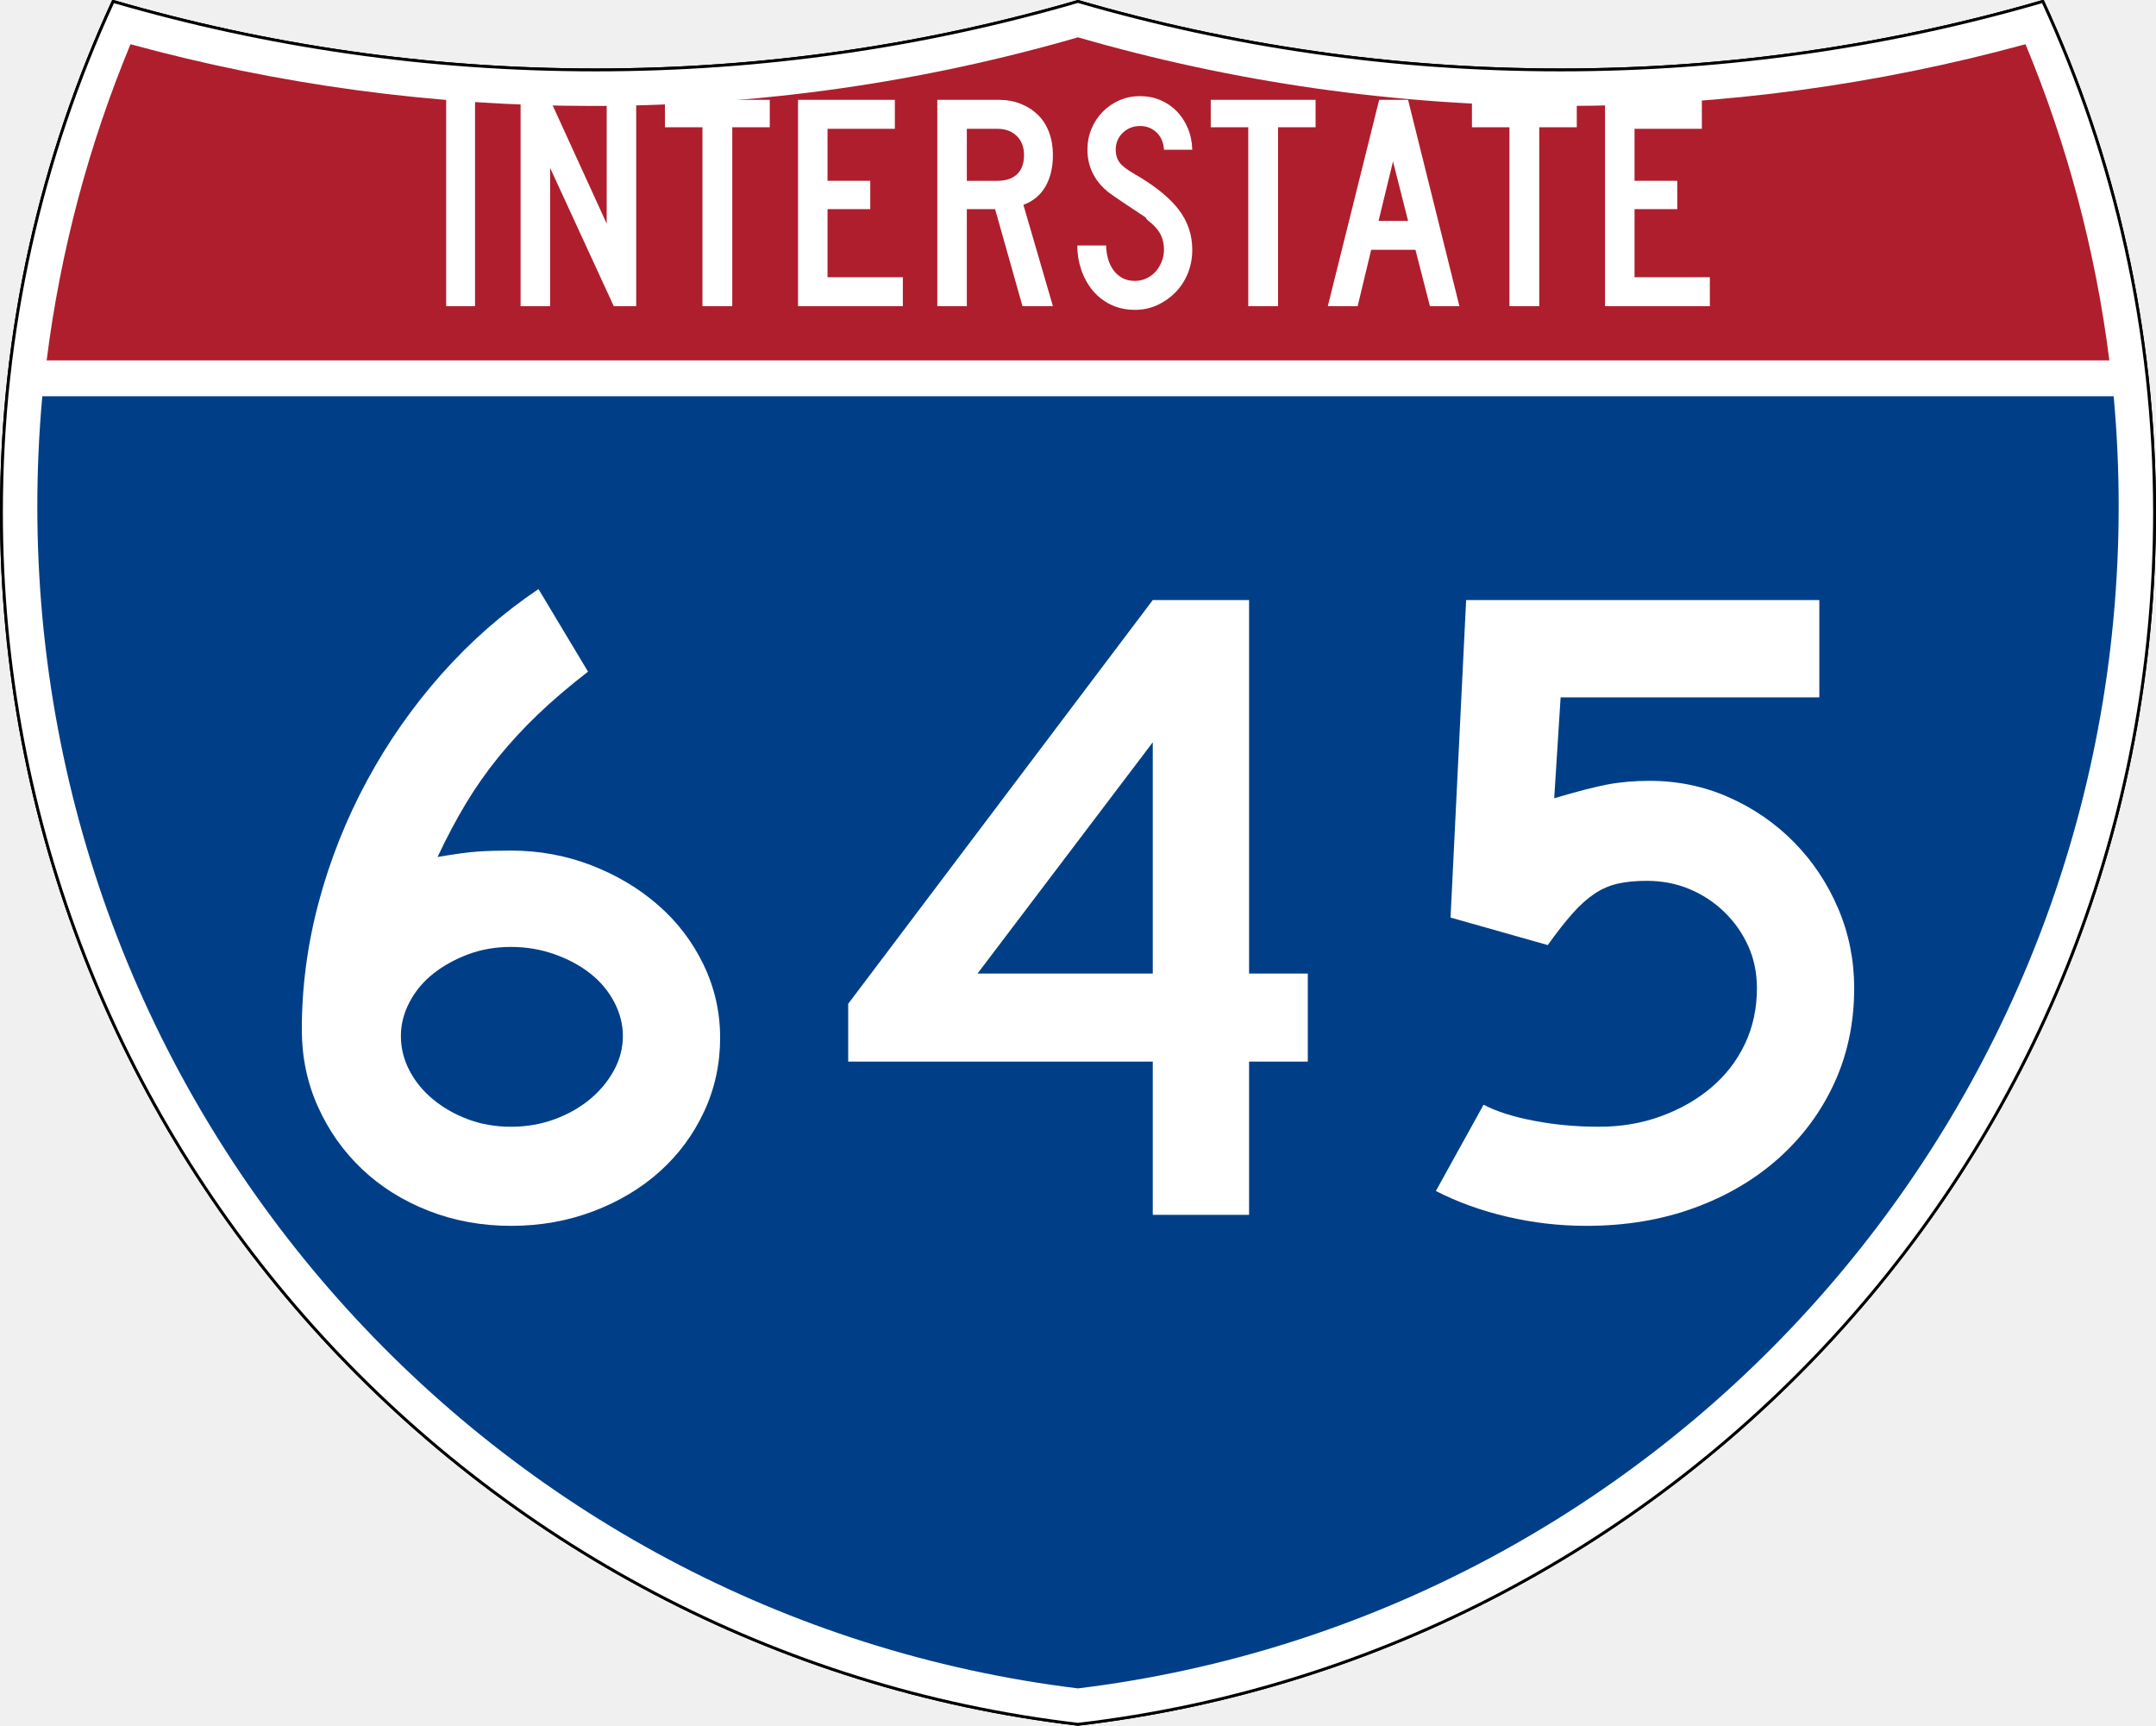
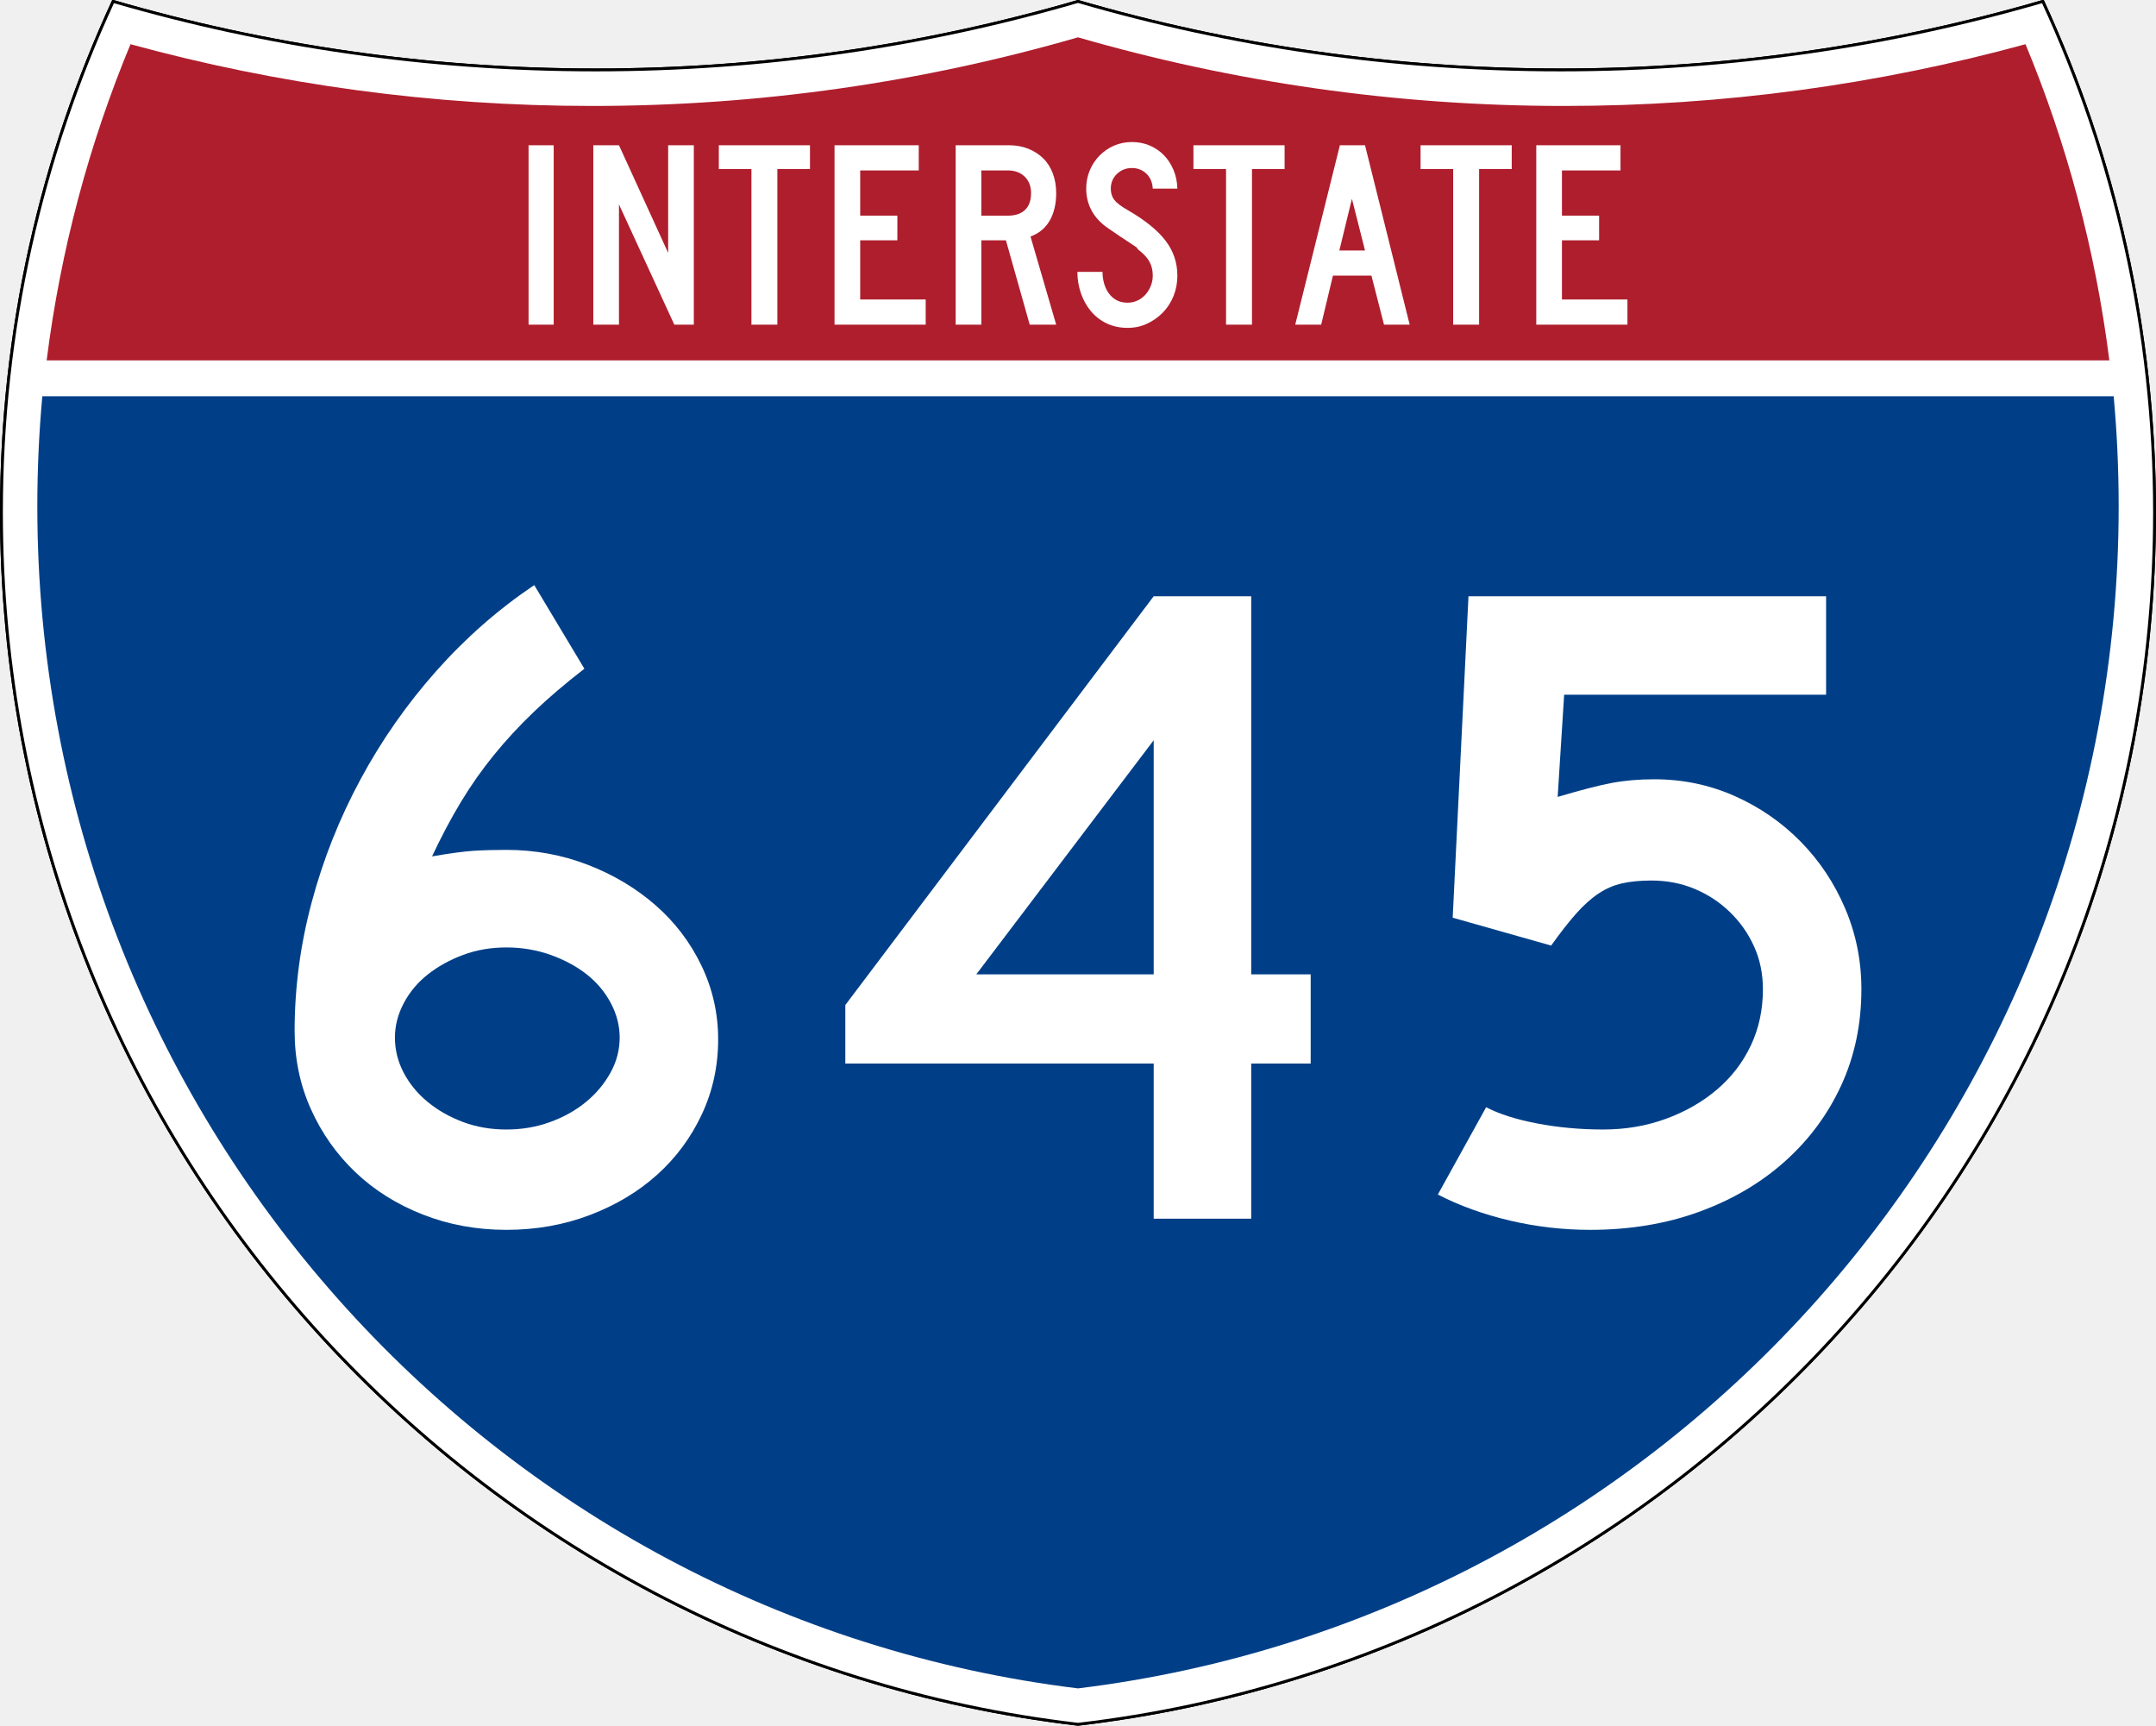
<svg xmlns="http://www.w3.org/2000/svg" width="751" height="601" viewBox="0 0 750 599.999" id="Layer_1" xml:space="preserve">
  <g transform="matrix(0.998668,0,0,0.99867,0.499334,0.398971)" id="g5" style="fill:#ffffff;fill-opacity:1;stroke:#000000;stroke-width:1;stroke-miterlimit:4;stroke-opacity:1;stroke-dasharray:none">
    <path d="M 38.915,0 C 92.236,15.525 148.625,23.85 206.958,23.85 265.291,23.85 321.679,15.525 375,4.883e-4 428.32,15.525 484.709,23.85 543.042,23.85 601.375,23.85 657.764,15.525 711.084,0 736.064,54.121 750,114.388 750,177.909 750,395.718 586.16,575.254 375,599.999 163.839,575.254 0,395.718 0,177.909 0,114.388 13.935,54.121 38.915,0 z" id="path7" style="fill:#ffffff;fill-opacity:1;stroke:#000000;stroke-width:1;stroke-miterlimit:4;stroke-opacity:1;stroke-dasharray:none" />
    <path d="M 38.915,0 C 92.236,15.525 148.625,23.85 206.958,23.85 265.291,23.85 321.679,15.525 375,4.883e-4 428.32,15.525 484.709,23.85 543.042,23.85 601.375,23.85 657.764,15.525 711.084,0 736.064,54.121 750,114.388 750,177.909 750,395.718 586.16,575.254 375,599.999 163.839,575.254 0,395.718 0,177.909 0,114.388 13.935,54.121 38.915,0 z" id="path9" style="fill:#ffffff;fill-opacity:1;stroke:#000000;stroke-width:1;stroke-linecap:round;stroke-linejoin:round;stroke-miterlimit:4;stroke-opacity:1;stroke-dasharray:none" />
  </g>
  <g transform="matrix(1.0056,0,0,1.01014,-2.10137,-3.70189)" id="g11" style="fill:#003f87;fill-opacity:1">
    <path d="m 15,177.909 c 0,-12.782 0.585,-25.427 1.729,-37.91 l 716.542,0 C 734.415,152.482 735,165.127 735,177.909 735,387.423 577.855,560.229 375,584.891 172.145,560.229 15,387.423 15,177.909 z" id="path13" style="fill:#003f87;fill-opacity:1" />
  </g>
  <g transform="matrix(1.00604,0,0,1.02708,-2.2645,-3.1523)" id="g15" style="fill:#af1e2d;fill-opacity:1">
    <path d="m 47.378,17.943 c 50.892,13.635 104.388,20.906 159.582,20.906 58.261,0 114.629,-8.101 168.04,-23.238 53.411,15.137 109.779,23.238 168.04,23.238 55.194,0 108.69,-7.271 159.581,-20.906 14.262,33.625 24.164,69.546 28.996,107.056 l -713.235,0 C 23.215,87.489 33.116,51.567 47.378,17.943 z" id="path17" style="fill:#af1e2d;fill-opacity:1" />
  </g>
-   <path fill="#fff" d="M108.869 112.812V50.416h8.741v62.395h-8.741zm50.701 0-19.25-41.814v41.814h-8.928V50.416h8.928l17.11 37.437V50.416h8.928v62.395h-6.789zm35.847-54.105v54.105h-9.019V58.706h-11.346v-8.29h31.712v8.29h-11.346zm19.889 54.105V50.416h29.294v8.756H224.234v15.736h12.927v8.569H224.234v20.582h22.784v8.753h-31.712zm67.899 0-8.278-29.335h-8.554v29.335h-8.928V50.416h18.6c2.418 0 4.634.404 6.649 1.211 2.015.807 3.751 1.925 5.208 3.354 1.457 1.429 2.573 3.183 3.347 5.262.775 2.079 1.162 4.361 1.162 6.845-0 3.725-.744 6.891-2.232 9.499-1.488 2.608-3.72 4.47-6.696 5.586l8.928 30.639h-9.207zm.465-45.724c-0-2.421-.744-4.346-2.232-5.773-1.488-1.428-3.441-2.141-5.859-2.141h-9.207v15.736h9.207c2.603 0 4.603-.667 5.998-2.002 1.395-1.335 2.093-3.274 2.093-5.819zm50.894 28.681c-0 2.546-.449 4.921-1.348 7.125-.899 2.203-2.138 4.112-3.719 5.727-1.581 1.614-3.41 2.903-5.487 3.865-2.077.962-4.325 1.444-6.743 1.444-2.728 0-5.177-.528-7.346-1.583-2.169-1.055-3.998-2.483-5.486-4.283-1.488-1.8-2.635-3.88-3.441-6.24-.806-2.36-1.209-4.812-1.209-7.356h8.741c-0 1.304.17 2.591.511 3.864.341 1.272.867 2.421 1.581 3.446.713 1.025 1.612 1.848 2.698 2.468 1.085.621 2.402.931 3.952.931 1.179 0 2.311-.248 3.396-.745 1.085-.496 2.015-1.179 2.79-2.049.775-.87 1.394-1.879 1.859-3.027.464-1.148.697-2.344.697-3.587-0-1.8-.372-3.398-1.115-4.794-.744-1.396-2.045-2.809-3.905-4.237-.31-.311-.434-.482-.372-.513.062-.031-.123-.202-.558-.512-.434-.31-1.349-.915-2.744-1.816-1.395-.901-3.674-2.437-6.835-4.608-2.541-1.739-4.447-3.773-5.719-6.102-1.271-2.328-1.907-4.889-1.907-7.682 0-2.236.403-4.331 1.209-6.286.806-1.955 1.937-3.678 3.394-5.168 1.457-1.49 3.146-2.654 5.069-3.493 1.922-.838 3.999-1.258 6.229-1.258 2.233 0 4.294.404 6.185 1.211 1.891.807 3.534 1.925 4.928 3.354 1.394 1.429 2.51 3.136 3.347 5.123.837 1.987 1.287 4.159 1.349 6.518h-8.557c-.123-2.173-.867-3.911-2.231-5.215-1.364-1.303-3.039-1.955-5.023-1.955-2.045 0-3.781.683-5.206 2.049-1.426 1.366-2.138 3.073-2.138 5.121-0 1.552.403 2.855 1.209 3.911.806 1.055 2.356 2.235 4.649 3.538 6.015 3.477 10.401 7.015 13.16 10.616 2.759 3.601 4.138 7.667 4.138 12.199zm25.956-37.062v54.105h-9.019V58.706h-11.346v-8.29H371.867v8.29h-11.346zm45.928 54.105-4.371-17.043h-13.393l-4.09 17.043h-9.022l15.53-62.395h8.744l15.53 62.395h-8.928zM395.289 69.042l-4.371 17.973h8.928l-4.558-17.973zm44.242-10.336v54.105h-9.019V58.706h-11.346v-8.29h31.712v8.29h-11.346zm19.889 54.105V50.416h29.294v8.756h-20.366v15.736h12.927v8.569h-12.927v20.582h22.784v8.753h-31.712z" transform="translate(375.000,70.500) scale(1.15) translate(-300.000,-81.614)" />
-   <g transform="translate(375.000,315.000) scale(0.8567) translate(-375.000,-315.000)">
-     <path fill="#fff" d="M 384.93,368.499 C 384.929,379.178 382.756,389.172 378.41,398.482 C 374.064,407.793 368.103,415.864 360.528,422.696 C 352.953,429.528 343.952,434.93 333.524,438.901 C 323.096,442.873 311.921,444.858 300,444.858 C 288.079,444.858 276.902,442.81 266.47,438.714 C 256.038,434.618 247.037,428.968 239.466,421.764 C 231.895,414.561 225.936,406.116 221.59,396.431 C 217.244,386.745 215.071,376.317 215.071,365.146 C 215.071,347.761 217.367,330.5 221.959,313.365 C 226.552,296.229 233.07,279.839 241.512,264.192 C 249.955,248.547 260.074,234.081 271.87,220.795 C 283.666,207.51 296.768,196.025 311.175,186.339 L 331.284,219.863 C 323.584,225.828 316.817,231.603 310.981,237.188 C 305.146,242.774 299.807,248.547 294.964,254.507 C 290.121,260.468 285.714,266.739 281.743,273.321 C 277.772,279.903 273.922,287.165 270.193,295.108 C 277.401,293.873 282.927,293.13 286.773,292.88 C 290.62,292.63 295.028,292.505 300,292.504 C 311.421,292.505 322.285,294.492 332.592,298.467 C 342.898,302.442 351.962,307.844 359.784,314.672 C 367.605,321.501 373.751,329.572 378.222,338.886 C 382.694,348.2 384.929,358.071 384.93,368.499 L 384.93,368.499 z M 345.437,367.749 C 345.437,363.035 344.259,358.443 341.902,353.971 C 339.545,349.5 336.318,345.65 332.222,342.421 C 328.126,339.193 323.283,336.586 317.694,334.6 C 312.105,332.615 306.207,331.622 300,331.622 C 293.793,331.622 288.02,332.615 282.681,334.6 C 277.342,336.586 272.622,339.193 268.522,342.421 C 264.422,345.65 261.194,349.5 258.837,353.971 C 256.48,358.443 255.301,363.035 255.302,367.749 C 255.301,372.721 256.48,377.44 258.837,381.908 C 261.194,386.376 264.422,390.286 268.522,393.64 C 272.622,396.993 277.342,399.663 282.681,401.648 C 288.02,403.634 293.793,404.627 300,404.627 C 306.207,404.627 312.042,403.634 317.507,401.648 C 322.971,399.663 327.751,396.993 331.847,393.64 C 335.943,390.286 339.232,386.376 341.714,381.908 C 344.196,377.44 345.437,372.721 345.437,367.749 L 345.437,367.749 z " transform="translate(-155.244,0)" />
+   <path fill="#fff" d="M108.869 112.812V50.416h8.741v62.395h-8.741zm50.701 0-19.25-41.814v41.814h-8.928V50.416h8.928l17.11 37.437V50.416h8.928v62.395h-6.789zm35.847-54.105v54.105h-9.019V58.706h-11.346v-8.29h31.712v8.29h-11.346zm19.889 54.105V50.416h29.294v8.756H224.234v15.736h12.927v8.569H224.234v20.582h22.784v8.753h-31.712zm67.899 0-8.278-29.335h-8.554v29.335h-8.928V50.416h18.6c2.418 0 4.634.404 6.649 1.211 2.015.807 3.751 1.925 5.208 3.354 1.457 1.429 2.573 3.183 3.347 5.262.775 2.079 1.162 4.361 1.162 6.845-0 3.725-.744 6.891-2.232 9.499-1.488 2.608-3.72 4.47-6.696 5.586l8.928 30.639h-9.207zm.465-45.724c-0-2.421-.744-4.346-2.232-5.773-1.488-1.428-3.441-2.141-5.859-2.141h-9.207v15.736h9.207c2.603 0 4.603-.667 5.998-2.002 1.395-1.335 2.093-3.274 2.093-5.819zm50.894 28.681c-0 2.546-.449 4.921-1.348 7.125-.899 2.203-2.138 4.112-3.719 5.727-1.581 1.614-3.41 2.903-5.487 3.865-2.077.962-4.325 1.444-6.743 1.444-2.728 0-5.177-.528-7.346-1.583-2.169-1.055-3.998-2.483-5.486-4.283-1.488-1.8-2.635-3.88-3.441-6.24-.806-2.36-1.209-4.812-1.209-7.356h8.741c-0 1.304.17 2.591.511 3.864.341 1.272.867 2.421 1.581 3.446.713 1.025 1.612 1.848 2.698 2.468 1.085.621 2.402.931 3.952.931 1.179 0 2.311-.248 3.396-.745 1.085-.496 2.015-1.179 2.79-2.049.775-.87 1.394-1.879 1.859-3.027.464-1.148.697-2.344.697-3.587-0-1.8-.372-3.398-1.115-4.794-.744-1.396-2.045-2.809-3.905-4.237-.31-.311-.434-.482-.372-.513.062-.031-.123-.202-.558-.512-.434-.31-1.349-.915-2.744-1.816-1.395-.901-3.674-2.437-6.835-4.608-2.541-1.739-4.447-3.773-5.719-6.102-1.271-2.328-1.907-4.889-1.907-7.682 0-2.236.403-4.331 1.209-6.286.806-1.955 1.937-3.678 3.394-5.168 1.457-1.49 3.146-2.654 5.069-3.493 1.922-.838 3.999-1.258 6.229-1.258 2.233 0 4.294.404 6.185 1.211 1.891.807 3.534 1.925 4.928 3.354 1.394 1.429 2.51 3.136 3.347 5.123.837 1.987 1.287 4.159 1.349 6.518h-8.557c-.123-2.173-.867-3.911-2.231-5.215-1.364-1.303-3.039-1.955-5.023-1.955-2.045 0-3.781.683-5.206 2.049-1.426 1.366-2.138 3.073-2.138 5.121-0 1.552.403 2.855 1.209 3.911.806 1.055 2.356 2.235 4.649 3.538 6.015 3.477 10.401 7.015 13.16 10.616 2.759 3.601 4.138 7.667 4.138 12.199zm25.956-37.062v54.105h-9.019V58.706h-11.346v-8.29H371.867v8.29h-11.346zm45.928 54.105-4.371-17.043h-13.393l-4.09 17.043h-9.022l15.53-62.395h8.744l15.53 62.395h-8.928zM395.289 69.042l-4.371 17.973h8.928l-4.558-17.973zm44.242-10.336v54.105h-9.019V58.706h-11.346v-8.29h31.712v8.29h-11.346zm19.889 54.105V50.416h29.294v8.756h-20.366v15.736h12.927v8.569h-12.927v20.582h22.784v8.753h-31.712z" transform="translate(75.000,0)" />
+   <g transform="translate(375.000,315.000) scale(0.8674) translate(-375.000,-315.000)">
+     <path fill="#fff" d="M 384.93,368.499 C 384.929,379.178 382.756,389.172 378.41,398.482 C 374.064,407.793 368.103,415.864 360.528,422.696 C 352.953,429.528 343.952,434.93 333.524,438.901 C 323.096,442.873 311.921,444.858 300,444.858 C 288.079,444.858 276.902,442.81 266.47,438.714 C 256.038,434.618 247.037,428.968 239.466,421.764 C 231.895,414.561 225.936,406.116 221.59,396.431 C 217.244,386.745 215.071,376.317 215.071,365.146 C 215.071,347.761 217.367,330.5 221.959,313.365 C 226.552,296.229 233.07,279.839 241.512,264.192 C 249.955,248.547 260.074,234.081 271.87,220.795 C 283.666,207.51 296.768,196.025 311.175,186.339 L 331.284,219.863 C 323.584,225.828 316.817,231.603 310.981,237.188 C 305.146,242.774 299.807,248.547 294.964,254.507 C 290.121,260.468 285.714,266.739 281.743,273.321 C 277.772,279.903 273.922,287.165 270.193,295.108 C 277.401,293.873 282.927,293.13 286.773,292.88 C 290.62,292.63 295.028,292.505 300,292.504 C 311.421,292.505 322.285,294.492 332.592,298.467 C 342.898,302.442 351.962,307.844 359.784,314.672 C 367.605,321.501 373.751,329.572 378.222,338.886 C 382.694,348.2 384.929,358.071 384.93,368.499 L 384.93,368.499 z M 345.437,367.749 C 345.437,363.035 344.259,358.443 341.902,353.971 C 339.545,349.5 336.318,345.65 332.222,342.421 C 328.126,339.193 323.283,336.586 317.694,334.6 C 312.105,332.615 306.207,331.622 300,331.622 C 293.793,331.622 288.02,332.615 282.681,334.6 C 277.342,336.586 272.622,339.193 268.522,342.421 C 264.422,345.65 261.194,349.5 258.837,353.971 C 256.48,358.443 255.301,363.035 255.302,367.749 C 255.301,372.721 256.48,377.44 258.837,381.908 C 261.194,386.376 264.422,390.286 268.522,393.64 C 272.622,396.993 277.342,399.663 282.681,401.648 C 288.02,403.634 293.793,404.627 300,404.627 C 306.207,404.627 312.042,403.634 317.507,401.648 C 322.971,399.663 327.751,396.993 331.847,393.64 C 335.943,390.286 339.232,386.376 341.714,381.908 C 344.196,377.44 345.437,372.721 345.437,367.749 L 345.437,367.749 z " transform="translate(-154.244,0)" />
    <path fill="#fff" d="M 369.465,378.183 L 369.465,440.389 L 330.359,440.389 L 330.359,378.183 L 206.687,378.183 L 206.687,354.709 L 330.359,190.806 L 369.465,190.806 L 369.465,342.42 L 393.315,342.42 L 393.315,378.183 L 369.465,378.183 z M 330.359,248.543 L 259.207,342.42 L 330.359,342.42 L 330.359,248.543 z " transform="translate(74.999,0)" />
-     <path fill="#fff" d="M384.931 348.377c-0 13.907-2.67 26.698-8.009 38.372-5.339 11.675-12.852 21.857-22.537 30.546-9.686 8.689-21.171 15.455-34.456 20.297-13.285 4.843-27.874 7.264-43.767 7.264-10.928 0-21.669-1.241-32.222-3.723-10.553-2.482-20.176-5.959-28.869-10.43l19.371-35.013c5.214 2.728 12.042 4.9 20.485 6.514 8.443 1.614 17.256 2.421 26.442 2.421 8.943 0 17.325-1.427 25.146-4.28 7.821-2.853 14.651-6.764 20.491-11.732 5.839-4.968 10.371-10.866 13.596-17.694 3.225-6.828 4.837-14.342 4.837-22.543-0-6.207-1.179-11.917-3.535-17.131-2.357-5.214-5.584-9.809-9.68-13.784-4.096-3.975-8.814-7.08-14.153-9.316-5.339-2.236-11.116-3.353-17.33-3.354-4.464 0-8.373.373-11.726 1.12-3.354.747-6.521 2.113-9.504 4.098-2.982 1.986-5.963 4.655-8.941 8.009-2.978 3.354-6.332 7.637-10.061 12.851l-39.481-11.175 6.332-128.89h143.418v39.492H265.727l-2.603 40.97c9.185-2.728 16.385-4.589 21.599-5.582 5.214-.993 10.928-1.489 17.143-1.489 11.421 0 22.16 2.234 32.217 6.701 10.057 4.468 18.872 10.552 26.448 18.251 7.575 7.7 13.535 16.641 17.882 26.823 4.346 10.182 6.519 20.983 6.52 32.404z" transform="translate(305.242,0)" />
+     <path fill="#fff" d="M384.931 348.377c-0 13.907-2.67 26.698-8.009 38.372-5.339 11.675-12.852 21.857-22.537 30.546-9.686 8.689-21.171 15.455-34.456 20.297-13.285 4.843-27.874 7.264-43.767 7.264-10.928 0-21.669-1.241-32.222-3.723-10.553-2.482-20.176-5.959-28.869-10.43l19.371-35.013c5.214 2.728 12.042 4.9 20.485 6.514 8.443 1.614 17.256 2.421 26.442 2.421 8.943 0 17.325-1.427 25.146-4.28 7.821-2.853 14.651-6.764 20.491-11.732 5.839-4.968 10.371-10.866 13.596-17.694 3.225-6.828 4.837-14.342 4.837-22.543-0-6.207-1.179-11.917-3.535-17.131-2.357-5.214-5.584-9.809-9.68-13.784-4.096-3.975-8.814-7.08-14.153-9.316-5.339-2.236-11.116-3.353-17.33-3.354-4.464 0-8.373.373-11.726 1.12-3.354.747-6.521 2.113-9.504 4.098-2.982 1.986-5.963 4.655-8.941 8.009-2.978 3.354-6.332 7.637-10.061 12.851l-39.481-11.175 6.332-128.89h143.418v39.492H265.727l-2.603 40.97c9.185-2.728 16.385-4.589 21.599-5.582 5.214-.993 10.928-1.489 17.143-1.489 11.421 0 22.16 2.234 32.217 6.701 10.057 4.468 18.872 10.552 26.448 18.251 7.575 7.7 13.535 16.641 17.882 26.823 4.346 10.182 6.519 20.983 6.52 32.404z" transform="translate(304.242,0)" />
  </g>
</svg>
